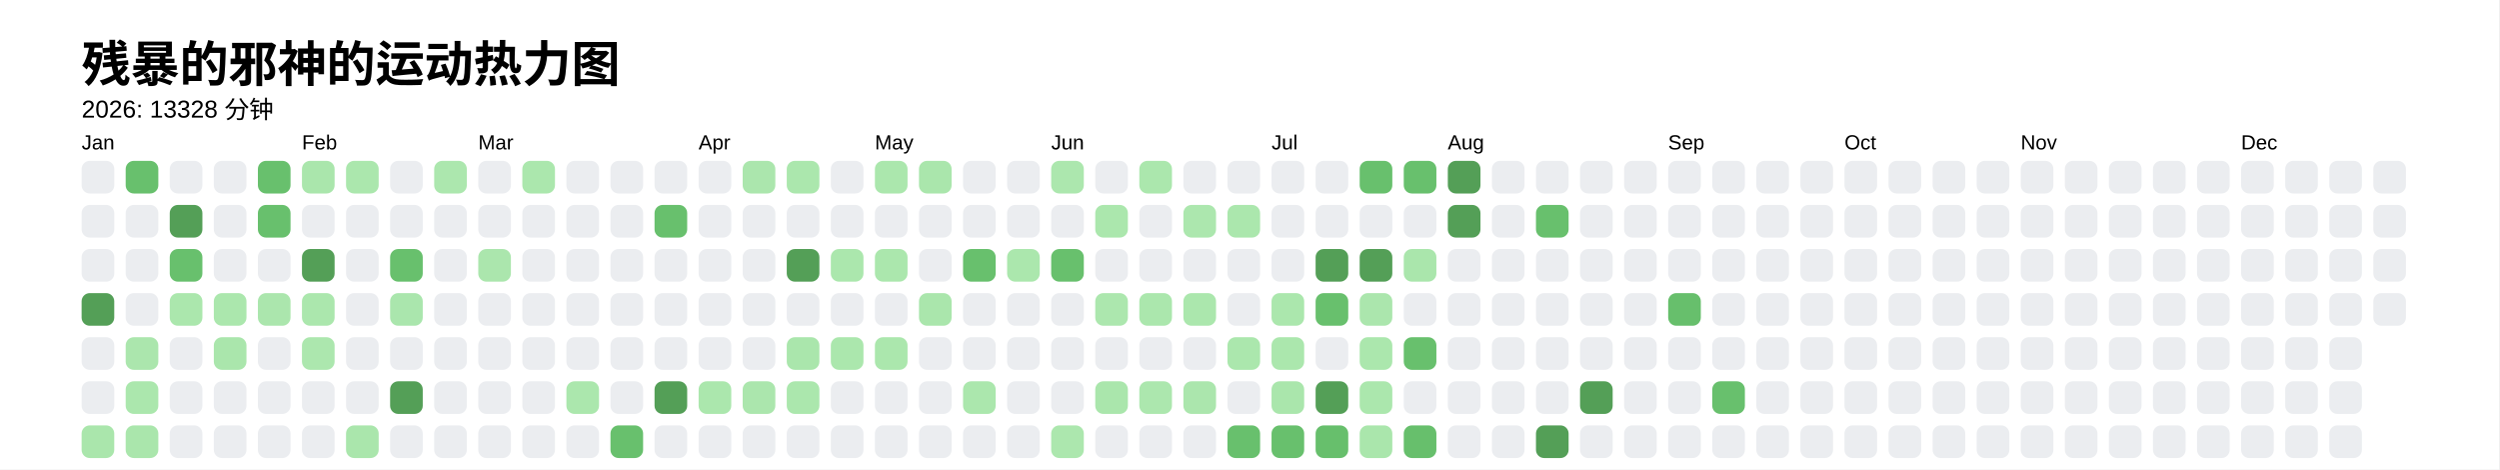
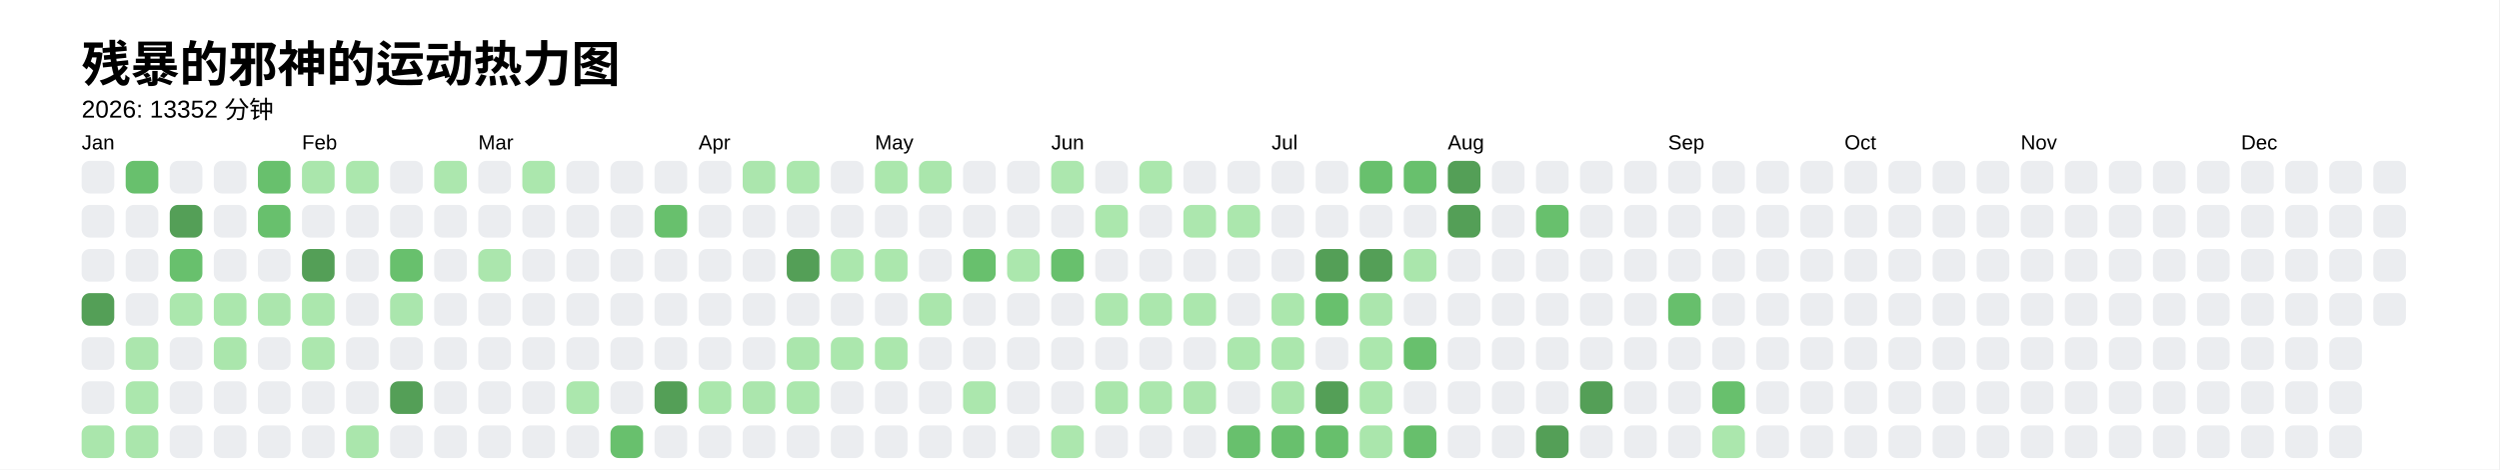
<svg xmlns="http://www.w3.org/2000/svg" baseProfile="full" height="57.5mm" version="1.1" viewBox="0,0,306.2,57.5" width="306.2mm">
  <defs />
  <rect fill="#FFFFFF" height="57.5" width="306.2" x="0" y="0" />
  <text fill="#000000" style="font-size:6px; font-family:Arial; font-weight:bold;" x="10" y="10">残暴的邪神的运动热力图</text>
-   <text fill="#000000" style="font-size:3px; font-family:Arial;" x="10" y="14.4">2026: 13328 分钟</text>
+   <text fill="#000000" style="font-size:3px; font-family:Arial;" x="10" y="14.4">2026: 13352 分钟</text>
  <text fill="#000000" style="font-size:2.5px; font-family:Arial" x="10" y="18.3">Jan</text>
  <rect fill="#EBEDF0" height="4" rx="1" ry="1" width="4" x="10" y="19.7" />
  <rect fill="#EBEDF0" height="4" rx="1" ry="1" width="4" x="10" y="25.1" />
  <rect fill="#EBEDF0" height="4" rx="1" ry="1" width="4" x="10" y="30.5" />
  <rect fill="#549F57" height="4" rx="1" ry="1" width="4" x="10" y="35.9" />
  <rect fill="#EBEDF0" height="4" rx="1" ry="1" width="4" x="10" y="41.3" />
  <rect fill="#EBEDF0" height="4" rx="1" ry="1" width="4" x="10" y="46.7" />
  <rect fill="#aae6ac" height="4" rx="1" ry="1" width="4" x="10" y="52.1" />
  <rect fill="#68c06d" height="4" rx="1" ry="1" width="4" x="15.4" y="19.7" />
  <rect fill="#EBEDF0" height="4" rx="1" ry="1" width="4" x="15.4" y="25.1" />
  <rect fill="#EBEDF0" height="4" rx="1" ry="1" width="4" x="15.4" y="30.5" />
  <rect fill="#EBEDF0" height="4" rx="1" ry="1" width="4" x="15.4" y="35.9" />
  <rect fill="#abe6ad" height="4" rx="1" ry="1" width="4" x="15.4" y="41.3" />
  <rect fill="#abe7ad" height="4" rx="1" ry="1" width="4" x="15.4" y="46.7" />
  <rect fill="#aae6ac" height="4" rx="1" ry="1" width="4" x="15.4" y="52.1" />
  <rect fill="#EBEDF0" height="4" rx="1" ry="1" width="4" x="20.8" y="19.7" />
  <rect fill="#549F57" height="4" rx="1" ry="1" width="4" x="20.8" y="25.1" />
  <rect fill="#68c06d" height="4" rx="1" ry="1" width="4" x="20.8" y="30.5" />
  <rect fill="#abe7ad" height="4" rx="1" ry="1" width="4" x="20.8" y="35.9" />
  <rect fill="#EBEDF0" height="4" rx="1" ry="1" width="4" x="20.8" y="41.3" />
  <rect fill="#EBEDF0" height="4" rx="1" ry="1" width="4" x="20.8" y="46.7" />
  <rect fill="#EBEDF0" height="4" rx="1" ry="1" width="4" x="20.8" y="52.1" />
  <rect fill="#EBEDF0" height="4" rx="1" ry="1" width="4" x="26.2" y="19.7" />
  <rect fill="#EBEDF0" height="4" rx="1" ry="1" width="4" x="26.2" y="25.1" />
  <rect fill="#EBEDF0" height="4" rx="1" ry="1" width="4" x="26.2" y="30.5" />
  <rect fill="#abe7ad" height="4" rx="1" ry="1" width="4" x="26.2" y="35.9" />
  <rect fill="#aae6ac" height="4" rx="1" ry="1" width="4" x="26.2" y="41.3" />
  <rect fill="#EBEDF0" height="4" rx="1" ry="1" width="4" x="26.2" y="46.7" />
  <rect fill="#EBEDF0" height="4" rx="1" ry="1" width="4" x="26.2" y="52.1" />
  <rect fill="#68c06d" height="4" rx="1" ry="1" width="4" x="31.6" y="19.7" />
  <rect fill="#68c06d" height="4" rx="1" ry="1" width="4" x="31.6" y="25.1" />
  <rect fill="#EBEDF0" height="4" rx="1" ry="1" width="4" x="31.6" y="30.5" />
  <rect fill="#abe6ad" height="4" rx="1" ry="1" width="4" x="31.6" y="35.9" />
  <rect fill="#EBEDF0" height="4" rx="1" ry="1" width="4" x="31.6" y="41.3" />
  <rect fill="#EBEDF0" height="4" rx="1" ry="1" width="4" x="31.6" y="46.7" />
  <rect fill="#EBEDF0" height="4" rx="1" ry="1" width="4" x="31.6" y="52.1" />
  <text fill="#000000" style="font-size:2.5px; font-family:Arial" x="37.0" y="18.3">Feb</text>
  <rect fill="#aae6ac" height="4" rx="1" ry="1" width="4" x="37.0" y="19.7" />
  <rect fill="#EBEDF0" height="4" rx="1" ry="1" width="4" x="37.0" y="25.1" />
  <rect fill="#549F57" height="4" rx="1" ry="1" width="4" x="37.0" y="30.5" />
  <rect fill="#abe7ad" height="4" rx="1" ry="1" width="4" x="37.0" y="35.9" />
  <rect fill="#ace7ae" height="4" rx="1" ry="1" width="4" x="37.0" y="41.3" />
  <rect fill="#EBEDF0" height="4" rx="1" ry="1" width="4" x="37.0" y="46.7" />
  <rect fill="#EBEDF0" height="4" rx="1" ry="1" width="4" x="37.0" y="52.1" />
  <rect fill="#abe7ad" height="4" rx="1" ry="1" width="4" x="42.4" y="19.7" />
  <rect fill="#EBEDF0" height="4" rx="1" ry="1" width="4" x="42.4" y="25.1" />
  <rect fill="#EBEDF0" height="4" rx="1" ry="1" width="4" x="42.4" y="30.5" />
  <rect fill="#EBEDF0" height="4" rx="1" ry="1" width="4" x="42.4" y="35.9" />
  <rect fill="#EBEDF0" height="4" rx="1" ry="1" width="4" x="42.4" y="41.3" />
  <rect fill="#EBEDF0" height="4" rx="1" ry="1" width="4" x="42.4" y="46.7" />
  <rect fill="#aae6ac" height="4" rx="1" ry="1" width="4" x="42.4" y="52.1" />
  <rect fill="#EBEDF0" height="4" rx="1" ry="1" width="4" x="47.8" y="19.7" />
  <rect fill="#EBEDF0" height="4" rx="1" ry="1" width="4" x="47.8" y="25.1" />
  <rect fill="#68c06d" height="4" rx="1" ry="1" width="4" x="47.8" y="30.5" />
  <rect fill="#aae6ad" height="4" rx="1" ry="1" width="4" x="47.8" y="35.9" />
  <rect fill="#EBEDF0" height="4" rx="1" ry="1" width="4" x="47.8" y="41.3" />
  <rect fill="#549F57" height="4" rx="1" ry="1" width="4" x="47.8" y="46.7" />
  <rect fill="#EBEDF0" height="4" rx="1" ry="1" width="4" x="47.8" y="52.1" />
  <rect fill="#ace7ae" height="4" rx="1" ry="1" width="4" x="53.2" y="19.7" />
  <rect fill="#EBEDF0" height="4" rx="1" ry="1" width="4" x="53.2" y="25.1" />
  <rect fill="#EBEDF0" height="4" rx="1" ry="1" width="4" x="53.2" y="30.5" />
  <rect fill="#EBEDF0" height="4" rx="1" ry="1" width="4" x="53.2" y="35.9" />
  <rect fill="#EBEDF0" height="4" rx="1" ry="1" width="4" x="53.2" y="41.3" />
  <rect fill="#EBEDF0" height="4" rx="1" ry="1" width="4" x="53.2" y="46.7" />
  <rect fill="#EBEDF0" height="4" rx="1" ry="1" width="4" x="53.2" y="52.1" />
  <text fill="#000000" style="font-size:2.5px; font-family:Arial" x="58.6" y="18.3">Mar</text>
  <rect fill="#EBEDF0" height="4" rx="1" ry="1" width="4" x="58.6" y="19.7" />
  <rect fill="#EBEDF0" height="4" rx="1" ry="1" width="4" x="58.6" y="25.1" />
  <rect fill="#abe6ad" height="4" rx="1" ry="1" width="4" x="58.6" y="30.5" />
  <rect fill="#EBEDF0" height="4" rx="1" ry="1" width="4" x="58.6" y="35.9" />
  <rect fill="#EBEDF0" height="4" rx="1" ry="1" width="4" x="58.6" y="41.3" />
  <rect fill="#EBEDF0" height="4" rx="1" ry="1" width="4" x="58.6" y="46.7" />
  <rect fill="#EBEDF0" height="4" rx="1" ry="1" width="4" x="58.6" y="52.1" />
  <rect fill="#abe7ad" height="4" rx="1" ry="1" width="4" x="64" y="19.7" />
  <rect fill="#EBEDF0" height="4" rx="1" ry="1" width="4" x="64" y="25.1" />
  <rect fill="#EBEDF0" height="4" rx="1" ry="1" width="4" x="64" y="30.5" />
  <rect fill="#EBEDF0" height="4" rx="1" ry="1" width="4" x="64" y="35.9" />
  <rect fill="#EBEDF0" height="4" rx="1" ry="1" width="4" x="64" y="41.3" />
  <rect fill="#EBEDF0" height="4" rx="1" ry="1" width="4" x="64" y="46.7" />
  <rect fill="#EBEDF0" height="4" rx="1" ry="1" width="4" x="64" y="52.1" />
  <rect fill="#EBEDF0" height="4" rx="1" ry="1" width="4" x="69.4" y="19.7" />
  <rect fill="#EBEDF0" height="4" rx="1" ry="1" width="4" x="69.4" y="25.1" />
  <rect fill="#EBEDF0" height="4" rx="1" ry="1" width="4" x="69.4" y="30.5" />
  <rect fill="#EBEDF0" height="4" rx="1" ry="1" width="4" x="69.4" y="35.9" />
  <rect fill="#EBEDF0" height="4" rx="1" ry="1" width="4" x="69.4" y="41.3" />
  <rect fill="#abe7ad" height="4" rx="1" ry="1" width="4" x="69.4" y="46.7" />
  <rect fill="#EBEDF0" height="4" rx="1" ry="1" width="4" x="69.4" y="52.1" />
  <rect fill="#EBEDF0" height="4" rx="1" ry="1" width="4" x="74.8" y="19.7" />
  <rect fill="#EBEDF0" height="4" rx="1" ry="1" width="4" x="74.8" y="25.1" />
  <rect fill="#EBEDF0" height="4" rx="1" ry="1" width="4" x="74.8" y="30.5" />
  <rect fill="#EBEDF0" height="4" rx="1" ry="1" width="4" x="74.8" y="35.9" />
  <rect fill="#EBEDF0" height="4" rx="1" ry="1" width="4" x="74.8" y="41.3" />
  <rect fill="#EBEDF0" height="4" rx="1" ry="1" width="4" x="74.8" y="46.7" />
  <rect fill="#68c06d" height="4" rx="1" ry="1" width="4" x="74.8" y="52.1" />
  <rect fill="#EBEDF0" height="4" rx="1" ry="1" width="4" x="80.2" y="19.7" />
  <rect fill="#68c06d" height="4" rx="1" ry="1" width="4" x="80.2" y="25.1" />
  <rect fill="#EBEDF0" height="4" rx="1" ry="1" width="4" x="80.2" y="30.5" />
  <rect fill="#EBEDF0" height="4" rx="1" ry="1" width="4" x="80.2" y="35.9" />
  <rect fill="#EBEDF0" height="4" rx="1" ry="1" width="4" x="80.2" y="41.3" />
  <rect fill="#549F57" height="4" rx="1" ry="1" width="4" x="80.2" y="46.7" />
  <rect fill="#EBEDF0" height="4" rx="1" ry="1" width="4" x="80.2" y="52.1" />
  <text fill="#000000" style="font-size:2.5px; font-family:Arial" x="85.6" y="18.3">Apr</text>
  <rect fill="#EBEDF0" height="4" rx="1" ry="1" width="4" x="85.6" y="19.7" />
  <rect fill="#EBEDF0" height="4" rx="1" ry="1" width="4" x="85.6" y="25.1" />
  <rect fill="#EBEDF0" height="4" rx="1" ry="1" width="4" x="85.6" y="30.5" />
  <rect fill="#EBEDF0" height="4" rx="1" ry="1" width="4" x="85.6" y="35.9" />
  <rect fill="#EBEDF0" height="4" rx="1" ry="1" width="4" x="85.6" y="41.3" />
  <rect fill="#abe7ad" height="4" rx="1" ry="1" width="4" x="85.6" y="46.7" />
  <rect fill="#EBEDF0" height="4" rx="1" ry="1" width="4" x="85.6" y="52.1" />
  <rect fill="#abe6ad" height="4" rx="1" ry="1" width="4" x="91" y="19.7" />
  <rect fill="#EBEDF0" height="4" rx="1" ry="1" width="4" x="91" y="25.1" />
  <rect fill="#EBEDF0" height="4" rx="1" ry="1" width="4" x="91" y="30.5" />
  <rect fill="#EBEDF0" height="4" rx="1" ry="1" width="4" x="91" y="35.9" />
  <rect fill="#EBEDF0" height="4" rx="1" ry="1" width="4" x="91" y="41.3" />
  <rect fill="#abe6ad" height="4" rx="1" ry="1" width="4" x="91" y="46.7" />
  <rect fill="#EBEDF0" height="4" rx="1" ry="1" width="4" x="91" y="52.1" />
  <rect fill="#abe7ad" height="4" rx="1" ry="1" width="4" x="96.4" y="19.7" />
  <rect fill="#EBEDF0" height="4" rx="1" ry="1" width="4" x="96.4" y="25.1" />
  <rect fill="#549F57" height="4" rx="1" ry="1" width="4" x="96.4" y="30.5" />
  <rect fill="#EBEDF0" height="4" rx="1" ry="1" width="4" x="96.4" y="35.9" />
  <rect fill="#aae6ac" height="4" rx="1" ry="1" width="4" x="96.4" y="41.3" />
  <rect fill="#abe7ad" height="4" rx="1" ry="1" width="4" x="96.4" y="46.7" />
  <rect fill="#EBEDF0" height="4" rx="1" ry="1" width="4" x="96.4" y="52.1" />
  <rect fill="#EBEDF0" height="4" rx="1" ry="1" width="4" x="101.8" y="19.7" />
  <rect fill="#EBEDF0" height="4" rx="1" ry="1" width="4" x="101.8" y="25.1" />
  <rect fill="#abe7ad" height="4" rx="1" ry="1" width="4" x="101.8" y="30.5" />
  <rect fill="#EBEDF0" height="4" rx="1" ry="1" width="4" x="101.8" y="35.9" />
  <rect fill="#abe7ad" height="4" rx="1" ry="1" width="4" x="101.8" y="41.3" />
  <rect fill="#EBEDF0" height="4" rx="1" ry="1" width="4" x="101.8" y="46.7" />
  <rect fill="#EBEDF0" height="4" rx="1" ry="1" width="4" x="101.8" y="52.1" />
  <text fill="#000000" style="font-size:2.5px; font-family:Arial" x="107.2" y="18.3">May</text>
  <rect fill="#abe7ad" height="4" rx="1" ry="1" width="4" x="107.2" y="19.7" />
  <rect fill="#EBEDF0" height="4" rx="1" ry="1" width="4" x="107.2" y="25.1" />
  <rect fill="#abe7ad" height="4" rx="1" ry="1" width="4" x="107.2" y="30.5" />
  <rect fill="#EBEDF0" height="4" rx="1" ry="1" width="4" x="107.2" y="35.9" />
  <rect fill="#abe7ad" height="4" rx="1" ry="1" width="4" x="107.2" y="41.3" />
  <rect fill="#EBEDF0" height="4" rx="1" ry="1" width="4" x="107.2" y="46.7" />
  <rect fill="#EBEDF0" height="4" rx="1" ry="1" width="4" x="107.2" y="52.1" />
  <rect fill="#aae6ac" height="4" rx="1" ry="1" width="4" x="112.6" y="19.7" />
  <rect fill="#EBEDF0" height="4" rx="1" ry="1" width="4" x="112.6" y="25.1" />
  <rect fill="#EBEDF0" height="4" rx="1" ry="1" width="4" x="112.6" y="30.5" />
  <rect fill="#aae6ac" height="4" rx="1" ry="1" width="4" x="112.6" y="35.9" />
  <rect fill="#EBEDF0" height="4" rx="1" ry="1" width="4" x="112.6" y="41.3" />
  <rect fill="#EBEDF0" height="4" rx="1" ry="1" width="4" x="112.6" y="46.7" />
  <rect fill="#EBEDF0" height="4" rx="1" ry="1" width="4" x="112.6" y="52.1" />
  <rect fill="#EBEDF0" height="4" rx="1" ry="1" width="4" x="118" y="19.7" />
  <rect fill="#EBEDF0" height="4" rx="1" ry="1" width="4" x="118" y="25.1" />
  <rect fill="#68c06d" height="4" rx="1" ry="1" width="4" x="118" y="30.5" />
  <rect fill="#EBEDF0" height="4" rx="1" ry="1" width="4" x="118" y="35.9" />
  <rect fill="#EBEDF0" height="4" rx="1" ry="1" width="4" x="118" y="41.3" />
  <rect fill="#abe7ad" height="4" rx="1" ry="1" width="4" x="118" y="46.7" />
  <rect fill="#EBEDF0" height="4" rx="1" ry="1" width="4" x="118" y="52.1" />
  <rect fill="#EBEDF0" height="4" rx="1" ry="1" width="4" x="123.4" y="19.7" />
  <rect fill="#EBEDF0" height="4" rx="1" ry="1" width="4" x="123.4" y="25.1" />
  <rect fill="#abe7ad" height="4" rx="1" ry="1" width="4" x="123.4" y="30.5" />
  <rect fill="#EBEDF0" height="4" rx="1" ry="1" width="4" x="123.4" y="35.9" />
  <rect fill="#EBEDF0" height="4" rx="1" ry="1" width="4" x="123.4" y="41.3" />
  <rect fill="#EBEDF0" height="4" rx="1" ry="1" width="4" x="123.4" y="46.7" />
  <rect fill="#EBEDF0" height="4" rx="1" ry="1" width="4" x="123.4" y="52.1" />
  <text fill="#000000" style="font-size:2.5px; font-family:Arial" x="128.8" y="18.3">Jun</text>
  <rect fill="#ace7ae" height="4" rx="1" ry="1" width="4" x="128.8" y="19.7" />
  <rect fill="#EBEDF0" height="4" rx="1" ry="1" width="4" x="128.8" y="25.1" />
  <rect fill="#68c06d" height="4" rx="1" ry="1" width="4" x="128.8" y="30.5" />
  <rect fill="#EBEDF0" height="4" rx="1" ry="1" width="4" x="128.8" y="35.9" />
  <rect fill="#EBEDF0" height="4" rx="1" ry="1" width="4" x="128.8" y="41.3" />
  <rect fill="#EBEDF0" height="4" rx="1" ry="1" width="4" x="128.8" y="46.7" />
  <rect fill="#ace7ae" height="4" rx="1" ry="1" width="4" x="128.8" y="52.1" />
  <rect fill="#EBEDF0" height="4" rx="1" ry="1" width="4" x="134.2" y="19.7" />
  <rect fill="#abe7ad" height="4" rx="1" ry="1" width="4" x="134.2" y="25.1" />
  <rect fill="#EBEDF0" height="4" rx="1" ry="1" width="4" x="134.2" y="30.5" />
  <rect fill="#ace7ae" height="4" rx="1" ry="1" width="4" x="134.2" y="35.9" />
  <rect fill="#EBEDF0" height="4" rx="1" ry="1" width="4" x="134.2" y="41.3" />
  <rect fill="#aae6ac" height="4" rx="1" ry="1" width="4" x="134.2" y="46.7" />
  <rect fill="#EBEDF0" height="4" rx="1" ry="1" width="4" x="134.2" y="52.1" />
  <rect fill="#abe7ad" height="4" rx="1" ry="1" width="4" x="139.6" y="19.7" />
  <rect fill="#EBEDF0" height="4" rx="1" ry="1" width="4" x="139.6" y="25.1" />
  <rect fill="#EBEDF0" height="4" rx="1" ry="1" width="4" x="139.6" y="30.5" />
  <rect fill="#abe7ad" height="4" rx="1" ry="1" width="4" x="139.6" y="35.9" />
  <rect fill="#EBEDF0" height="4" rx="1" ry="1" width="4" x="139.6" y="41.3" />
  <rect fill="#ace7ae" height="4" rx="1" ry="1" width="4" x="139.6" y="46.7" />
  <rect fill="#EBEDF0" height="4" rx="1" ry="1" width="4" x="139.6" y="52.1" />
  <rect fill="#EBEDF0" height="4" rx="1" ry="1" width="4" x="145" y="19.7" />
  <rect fill="#ace7ae" height="4" rx="1" ry="1" width="4" x="145" y="25.1" />
  <rect fill="#EBEDF0" height="4" rx="1" ry="1" width="4" x="145" y="30.5" />
  <rect fill="#abe7ad" height="4" rx="1" ry="1" width="4" x="145" y="35.9" />
  <rect fill="#EBEDF0" height="4" rx="1" ry="1" width="4" x="145" y="41.3" />
  <rect fill="#abe6ad" height="4" rx="1" ry="1" width="4" x="145" y="46.7" />
  <rect fill="#EBEDF0" height="4" rx="1" ry="1" width="4" x="145" y="52.1" />
  <rect fill="#EBEDF0" height="4" rx="1" ry="1" width="4" x="150.4" y="19.7" />
  <rect fill="#abe7ad" height="4" rx="1" ry="1" width="4" x="150.4" y="25.1" />
  <rect fill="#EBEDF0" height="4" rx="1" ry="1" width="4" x="150.4" y="30.5" />
  <rect fill="#EBEDF0" height="4" rx="1" ry="1" width="4" x="150.4" y="35.9" />
  <rect fill="#abe7ad" height="4" rx="1" ry="1" width="4" x="150.4" y="41.3" />
  <rect fill="#EBEDF0" height="4" rx="1" ry="1" width="4" x="150.4" y="46.7" />
  <rect fill="#68c06d" height="4" rx="1" ry="1" width="4" x="150.4" y="52.1" />
  <text fill="#000000" style="font-size:2.5px; font-family:Arial" x="155.8" y="18.3">Jul</text>
  <rect fill="#EBEDF0" height="4" rx="1" ry="1" width="4" x="155.8" y="19.7" />
  <rect fill="#EBEDF0" height="4" rx="1" ry="1" width="4" x="155.8" y="25.1" />
  <rect fill="#EBEDF0" height="4" rx="1" ry="1" width="4" x="155.8" y="30.5" />
  <rect fill="#abe7ad" height="4" rx="1" ry="1" width="4" x="155.8" y="35.9" />
  <rect fill="#abe7ad" height="4" rx="1" ry="1" width="4" x="155.8" y="41.3" />
  <rect fill="#aae6ac" height="4" rx="1" ry="1" width="4" x="155.8" y="46.7" />
  <rect fill="#68c06d" height="4" rx="1" ry="1" width="4" x="155.8" y="52.1" />
  <rect fill="#EBEDF0" height="4" rx="1" ry="1" width="4" x="161.2" y="19.7" />
  <rect fill="#EBEDF0" height="4" rx="1" ry="1" width="4" x="161.2" y="25.1" />
  <rect fill="#549F57" height="4" rx="1" ry="1" width="4" x="161.2" y="30.5" />
  <rect fill="#68c06d" height="4" rx="1" ry="1" width="4" x="161.2" y="35.9" />
  <rect fill="#EBEDF0" height="4" rx="1" ry="1" width="4" x="161.2" y="41.3" />
  <rect fill="#549F57" height="4" rx="1" ry="1" width="4" x="161.2" y="46.7" />
  <rect fill="#67bf6c" height="4" rx="1" ry="1" width="4" x="161.2" y="52.1" />
  <rect fill="#68c06d" height="4" rx="1" ry="1" width="4" x="166.6" y="19.7" />
  <rect fill="#EBEDF0" height="4" rx="1" ry="1" width="4" x="166.6" y="25.1" />
  <rect fill="#549F57" height="4" rx="1" ry="1" width="4" x="166.6" y="30.5" />
  <rect fill="#abe6ad" height="4" rx="1" ry="1" width="4" x="166.6" y="35.9" />
  <rect fill="#abe7ad" height="4" rx="1" ry="1" width="4" x="166.6" y="41.3" />
  <rect fill="#abe7ad" height="4" rx="1" ry="1" width="4" x="166.6" y="46.7" />
  <rect fill="#aae6ac" height="4" rx="1" ry="1" width="4" x="166.6" y="52.1" />
  <rect fill="#68c06d" height="4" rx="1" ry="1" width="4" x="172" y="19.7" />
  <rect fill="#EBEDF0" height="4" rx="1" ry="1" width="4" x="172" y="25.1" />
  <rect fill="#aae6ac" height="4" rx="1" ry="1" width="4" x="172" y="30.5" />
  <rect fill="#EBEDF0" height="4" rx="1" ry="1" width="4" x="172" y="35.9" />
  <rect fill="#68c06d" height="4" rx="1" ry="1" width="4" x="172" y="41.3" />
  <rect fill="#EBEDF0" height="4" rx="1" ry="1" width="4" x="172" y="46.7" />
  <rect fill="#67bf6c" height="4" rx="1" ry="1" width="4" x="172" y="52.1" />
  <text fill="#000000" style="font-size:2.5px; font-family:Arial" x="177.4" y="18.3">Aug</text>
  <rect fill="#549F57" height="4" rx="1" ry="1" width="4" x="177.4" y="19.7" />
  <rect fill="#549F57" height="4" rx="1" ry="1" width="4" x="177.4" y="25.1" />
  <rect fill="#EBEDF0" height="4" rx="1" ry="1" width="4" x="177.4" y="30.5" />
  <rect fill="#EBEDF0" height="4" rx="1" ry="1" width="4" x="177.4" y="35.9" />
  <rect fill="#EBEDF0" height="4" rx="1" ry="1" width="4" x="177.4" y="41.3" />
  <rect fill="#EBEDF0" height="4" rx="1" ry="1" width="4" x="177.4" y="46.7" />
  <rect fill="#EBEDF0" height="4" rx="1" ry="1" width="4" x="177.4" y="52.1" />
  <rect fill="#EBEDF0" height="4" rx="1" ry="1" width="4" x="182.8" y="19.7" />
  <rect fill="#EBEDF0" height="4" rx="1" ry="1" width="4" x="182.8" y="25.1" />
  <rect fill="#EBEDF0" height="4" rx="1" ry="1" width="4" x="182.8" y="30.5" />
  <rect fill="#EBEDF0" height="4" rx="1" ry="1" width="4" x="182.8" y="35.9" />
  <rect fill="#EBEDF0" height="4" rx="1" ry="1" width="4" x="182.8" y="41.3" />
  <rect fill="#EBEDF0" height="4" rx="1" ry="1" width="4" x="182.8" y="46.7" />
  <rect fill="#EBEDF0" height="4" rx="1" ry="1" width="4" x="182.8" y="52.1" />
  <rect fill="#EBEDF0" height="4" rx="1" ry="1" width="4" x="188.2" y="19.7" />
  <rect fill="#68c06d" height="4" rx="1" ry="1" width="4" x="188.2" y="25.1" />
  <rect fill="#EBEDF0" height="4" rx="1" ry="1" width="4" x="188.2" y="30.5" />
  <rect fill="#EBEDF0" height="4" rx="1" ry="1" width="4" x="188.2" y="35.9" />
  <rect fill="#EBEDF0" height="4" rx="1" ry="1" width="4" x="188.2" y="41.3" />
  <rect fill="#EBEDF0" height="4" rx="1" ry="1" width="4" x="188.2" y="46.7" />
  <rect fill="#549F57" height="4" rx="1" ry="1" width="4" x="188.2" y="52.1" />
  <rect fill="#EBEDF0" height="4" rx="1" ry="1" width="4" x="193.6" y="19.7" />
  <rect fill="#EBEDF0" height="4" rx="1" ry="1" width="4" x="193.6" y="25.1" />
  <rect fill="#EBEDF0" height="4" rx="1" ry="1" width="4" x="193.6" y="30.5" />
  <rect fill="#EBEDF0" height="4" rx="1" ry="1" width="4" x="193.6" y="35.9" />
  <rect fill="#EBEDF0" height="4" rx="1" ry="1" width="4" x="193.6" y="41.3" />
  <rect fill="#549F57" height="4" rx="1" ry="1" width="4" x="193.6" y="46.7" />
  <rect fill="#EBEDF0" height="4" rx="1" ry="1" width="4" x="193.6" y="52.1" />
  <rect fill="#EBEDF0" height="4" rx="1" ry="1" width="4" x="199" y="19.7" />
  <rect fill="#EBEDF0" height="4" rx="1" ry="1" width="4" x="199" y="25.1" />
  <rect fill="#EBEDF0" height="4" rx="1" ry="1" width="4" x="199" y="30.5" />
  <rect fill="#EBEDF0" height="4" rx="1" ry="1" width="4" x="199" y="35.9" />
  <rect fill="#EBEDF0" height="4" rx="1" ry="1" width="4" x="199" y="41.3" />
  <rect fill="#EBEDF0" height="4" rx="1" ry="1" width="4" x="199" y="46.7" />
  <rect fill="#EBEDF0" height="4" rx="1" ry="1" width="4" x="199" y="52.1" />
  <text fill="#000000" style="font-size:2.5px; font-family:Arial" x="204.4" y="18.3">Sep</text>
  <rect fill="#EBEDF0" height="4" rx="1" ry="1" width="4" x="204.4" y="19.7" />
  <rect fill="#EBEDF0" height="4" rx="1" ry="1" width="4" x="204.4" y="25.1" />
  <rect fill="#EBEDF0" height="4" rx="1" ry="1" width="4" x="204.4" y="30.5" />
  <rect fill="#67bf6c" height="4" rx="1" ry="1" width="4" x="204.4" y="35.9" />
  <rect fill="#EBEDF0" height="4" rx="1" ry="1" width="4" x="204.4" y="41.3" />
  <rect fill="#EBEDF0" height="4" rx="1" ry="1" width="4" x="204.4" y="46.7" />
  <rect fill="#EBEDF0" height="4" rx="1" ry="1" width="4" x="204.4" y="52.1" />
  <rect fill="#EBEDF0" height="4" rx="1" ry="1" width="4" x="209.8" y="19.7" />
  <rect fill="#EBEDF0" height="4" rx="1" ry="1" width="4" x="209.8" y="25.1" />
  <rect fill="#EBEDF0" height="4" rx="1" ry="1" width="4" x="209.8" y="30.5" />
  <rect fill="#EBEDF0" height="4" rx="1" ry="1" width="4" x="209.8" y="35.9" />
  <rect fill="#EBEDF0" height="4" rx="1" ry="1" width="4" x="209.8" y="41.3" />
  <rect fill="#68c06d" height="4" rx="1" ry="1" width="4" x="209.8" y="46.7" />
-   <rect fill="#EBEDF0" height="4" rx="1" ry="1" width="4" x="209.8" y="52.1" />
+   <rect fill="#abe7ad" height="4" rx="1" ry="1" width="4" x="209.8" y="52.1" />
  <rect fill="#EBEDF0" height="4" rx="1" ry="1" width="4" x="215.2" y="19.7" />
  <rect fill="#EBEDF0" height="4" rx="1" ry="1" width="4" x="215.2" y="25.1" />
  <rect fill="#EBEDF0" height="4" rx="1" ry="1" width="4" x="215.2" y="30.5" />
  <rect fill="#EBEDF0" height="4" rx="1" ry="1" width="4" x="215.2" y="35.9" />
  <rect fill="#EBEDF0" height="4" rx="1" ry="1" width="4" x="215.2" y="41.3" />
  <rect fill="#EBEDF0" height="4" rx="1" ry="1" width="4" x="215.2" y="46.7" />
  <rect fill="#EBEDF0" height="4" rx="1" ry="1" width="4" x="215.2" y="52.1" />
  <rect fill="#EBEDF0" height="4" rx="1" ry="1" width="4" x="220.6" y="19.7" />
  <rect fill="#EBEDF0" height="4" rx="1" ry="1" width="4" x="220.6" y="25.1" />
  <rect fill="#EBEDF0" height="4" rx="1" ry="1" width="4" x="220.6" y="30.5" />
  <rect fill="#EBEDF0" height="4" rx="1" ry="1" width="4" x="220.6" y="35.9" />
  <rect fill="#EBEDF0" height="4" rx="1" ry="1" width="4" x="220.6" y="41.3" />
  <rect fill="#EBEDF0" height="4" rx="1" ry="1" width="4" x="220.6" y="46.7" />
  <rect fill="#EBEDF0" height="4" rx="1" ry="1" width="4" x="220.6" y="52.1" />
  <text fill="#000000" style="font-size:2.5px; font-family:Arial" x="226" y="18.3">Oct</text>
  <rect fill="#EBEDF0" height="4" rx="1" ry="1" width="4" x="226" y="19.7" />
  <rect fill="#EBEDF0" height="4" rx="1" ry="1" width="4" x="226" y="25.1" />
  <rect fill="#EBEDF0" height="4" rx="1" ry="1" width="4" x="226" y="30.5" />
  <rect fill="#EBEDF0" height="4" rx="1" ry="1" width="4" x="226" y="35.9" />
  <rect fill="#EBEDF0" height="4" rx="1" ry="1" width="4" x="226" y="41.3" />
  <rect fill="#EBEDF0" height="4" rx="1" ry="1" width="4" x="226" y="46.7" />
  <rect fill="#EBEDF0" height="4" rx="1" ry="1" width="4" x="226" y="52.1" />
  <rect fill="#EBEDF0" height="4" rx="1" ry="1" width="4" x="231.4" y="19.7" />
  <rect fill="#EBEDF0" height="4" rx="1" ry="1" width="4" x="231.4" y="25.1" />
  <rect fill="#EBEDF0" height="4" rx="1" ry="1" width="4" x="231.4" y="30.5" />
  <rect fill="#EBEDF0" height="4" rx="1" ry="1" width="4" x="231.4" y="35.9" />
  <rect fill="#EBEDF0" height="4" rx="1" ry="1" width="4" x="231.4" y="41.3" />
  <rect fill="#EBEDF0" height="4" rx="1" ry="1" width="4" x="231.4" y="46.7" />
  <rect fill="#EBEDF0" height="4" rx="1" ry="1" width="4" x="231.4" y="52.1" />
  <rect fill="#EBEDF0" height="4" rx="1" ry="1" width="4" x="236.8" y="19.7" />
  <rect fill="#EBEDF0" height="4" rx="1" ry="1" width="4" x="236.8" y="25.1" />
  <rect fill="#EBEDF0" height="4" rx="1" ry="1" width="4" x="236.8" y="30.5" />
  <rect fill="#EBEDF0" height="4" rx="1" ry="1" width="4" x="236.8" y="35.9" />
  <rect fill="#EBEDF0" height="4" rx="1" ry="1" width="4" x="236.8" y="41.3" />
  <rect fill="#EBEDF0" height="4" rx="1" ry="1" width="4" x="236.8" y="46.7" />
  <rect fill="#EBEDF0" height="4" rx="1" ry="1" width="4" x="236.8" y="52.1" />
  <rect fill="#EBEDF0" height="4" rx="1" ry="1" width="4" x="242.2" y="19.7" />
  <rect fill="#EBEDF0" height="4" rx="1" ry="1" width="4" x="242.2" y="25.1" />
  <rect fill="#EBEDF0" height="4" rx="1" ry="1" width="4" x="242.2" y="30.5" />
  <rect fill="#EBEDF0" height="4" rx="1" ry="1" width="4" x="242.2" y="35.9" />
  <rect fill="#EBEDF0" height="4" rx="1" ry="1" width="4" x="242.2" y="41.3" />
  <rect fill="#EBEDF0" height="4" rx="1" ry="1" width="4" x="242.2" y="46.7" />
  <rect fill="#EBEDF0" height="4" rx="1" ry="1" width="4" x="242.2" y="52.1" />
  <text fill="#000000" style="font-size:2.5px; font-family:Arial" x="247.6" y="18.3">Nov</text>
  <rect fill="#EBEDF0" height="4" rx="1" ry="1" width="4" x="247.6" y="19.7" />
  <rect fill="#EBEDF0" height="4" rx="1" ry="1" width="4" x="247.6" y="25.1" />
  <rect fill="#EBEDF0" height="4" rx="1" ry="1" width="4" x="247.6" y="30.5" />
  <rect fill="#EBEDF0" height="4" rx="1" ry="1" width="4" x="247.6" y="35.9" />
  <rect fill="#EBEDF0" height="4" rx="1" ry="1" width="4" x="247.6" y="41.3" />
  <rect fill="#EBEDF0" height="4" rx="1" ry="1" width="4" x="247.6" y="46.7" />
  <rect fill="#EBEDF0" height="4" rx="1" ry="1" width="4" x="247.6" y="52.1" />
  <rect fill="#EBEDF0" height="4" rx="1" ry="1" width="4" x="253" y="19.7" />
  <rect fill="#EBEDF0" height="4" rx="1" ry="1" width="4" x="253" y="25.1" />
  <rect fill="#EBEDF0" height="4" rx="1" ry="1" width="4" x="253" y="30.5" />
  <rect fill="#EBEDF0" height="4" rx="1" ry="1" width="4" x="253" y="35.9" />
  <rect fill="#EBEDF0" height="4" rx="1" ry="1" width="4" x="253" y="41.3" />
  <rect fill="#EBEDF0" height="4" rx="1" ry="1" width="4" x="253" y="46.7" />
  <rect fill="#EBEDF0" height="4" rx="1" ry="1" width="4" x="253" y="52.1" />
  <rect fill="#EBEDF0" height="4" rx="1" ry="1" width="4" x="258.4" y="19.7" />
  <rect fill="#EBEDF0" height="4" rx="1" ry="1" width="4" x="258.4" y="25.1" />
  <rect fill="#EBEDF0" height="4" rx="1" ry="1" width="4" x="258.4" y="30.5" />
  <rect fill="#EBEDF0" height="4" rx="1" ry="1" width="4" x="258.4" y="35.9" />
  <rect fill="#EBEDF0" height="4" rx="1" ry="1" width="4" x="258.4" y="41.3" />
  <rect fill="#EBEDF0" height="4" rx="1" ry="1" width="4" x="258.4" y="46.7" />
  <rect fill="#EBEDF0" height="4" rx="1" ry="1" width="4" x="258.4" y="52.1" />
  <rect fill="#EBEDF0" height="4" rx="1" ry="1" width="4" x="263.8" y="19.7" />
  <rect fill="#EBEDF0" height="4" rx="1" ry="1" width="4" x="263.8" y="25.1" />
  <rect fill="#EBEDF0" height="4" rx="1" ry="1" width="4" x="263.8" y="30.5" />
  <rect fill="#EBEDF0" height="4" rx="1" ry="1" width="4" x="263.8" y="35.9" />
  <rect fill="#EBEDF0" height="4" rx="1" ry="1" width="4" x="263.8" y="41.3" />
  <rect fill="#EBEDF0" height="4" rx="1" ry="1" width="4" x="263.8" y="46.7" />
  <rect fill="#EBEDF0" height="4" rx="1" ry="1" width="4" x="263.8" y="52.1" />
  <rect fill="#EBEDF0" height="4" rx="1" ry="1" width="4" x="269.2" y="19.7" />
  <rect fill="#EBEDF0" height="4" rx="1" ry="1" width="4" x="269.2" y="25.1" />
  <rect fill="#EBEDF0" height="4" rx="1" ry="1" width="4" x="269.2" y="30.5" />
  <rect fill="#EBEDF0" height="4" rx="1" ry="1" width="4" x="269.2" y="35.9" />
  <rect fill="#EBEDF0" height="4" rx="1" ry="1" width="4" x="269.2" y="41.3" />
  <rect fill="#EBEDF0" height="4" rx="1" ry="1" width="4" x="269.2" y="46.7" />
  <rect fill="#EBEDF0" height="4" rx="1" ry="1" width="4" x="269.2" y="52.1" />
  <text fill="#000000" style="font-size:2.5px; font-family:Arial" x="274.6" y="18.3">Dec</text>
  <rect fill="#EBEDF0" height="4" rx="1" ry="1" width="4" x="274.6" y="19.7" />
  <rect fill="#EBEDF0" height="4" rx="1" ry="1" width="4" x="274.6" y="25.1" />
  <rect fill="#EBEDF0" height="4" rx="1" ry="1" width="4" x="274.6" y="30.5" />
  <rect fill="#EBEDF0" height="4" rx="1" ry="1" width="4" x="274.6" y="35.9" />
  <rect fill="#EBEDF0" height="4" rx="1" ry="1" width="4" x="274.6" y="41.3" />
  <rect fill="#EBEDF0" height="4" rx="1" ry="1" width="4" x="274.6" y="46.7" />
  <rect fill="#EBEDF0" height="4" rx="1" ry="1" width="4" x="274.6" y="52.1" />
  <rect fill="#EBEDF0" height="4" rx="1" ry="1" width="4" x="280" y="19.7" />
  <rect fill="#EBEDF0" height="4" rx="1" ry="1" width="4" x="280" y="25.1" />
  <rect fill="#EBEDF0" height="4" rx="1" ry="1" width="4" x="280" y="30.5" />
  <rect fill="#EBEDF0" height="4" rx="1" ry="1" width="4" x="280" y="35.9" />
  <rect fill="#EBEDF0" height="4" rx="1" ry="1" width="4" x="280" y="41.3" />
  <rect fill="#EBEDF0" height="4" rx="1" ry="1" width="4" x="280" y="46.7" />
  <rect fill="#EBEDF0" height="4" rx="1" ry="1" width="4" x="280" y="52.1" />
  <rect fill="#EBEDF0" height="4" rx="1" ry="1" width="4" x="285.4" y="19.7" />
  <rect fill="#EBEDF0" height="4" rx="1" ry="1" width="4" x="285.4" y="25.1" />
  <rect fill="#EBEDF0" height="4" rx="1" ry="1" width="4" x="285.4" y="30.5" />
  <rect fill="#EBEDF0" height="4" rx="1" ry="1" width="4" x="285.4" y="35.9" />
  <rect fill="#EBEDF0" height="4" rx="1" ry="1" width="4" x="285.4" y="41.3" />
  <rect fill="#EBEDF0" height="4" rx="1" ry="1" width="4" x="285.4" y="46.7" />
  <rect fill="#EBEDF0" height="4" rx="1" ry="1" width="4" x="285.4" y="52.1" />
  <rect fill="#EBEDF0" height="4" rx="1" ry="1" width="4" x="290.8" y="19.7" />
  <rect fill="#EBEDF0" height="4" rx="1" ry="1" width="4" x="290.8" y="25.1" />
  <rect fill="#EBEDF0" height="4" rx="1" ry="1" width="4" x="290.8" y="30.5" />
  <rect fill="#EBEDF0" height="4" rx="1" ry="1" width="4" x="290.8" y="35.9" />
</svg>
